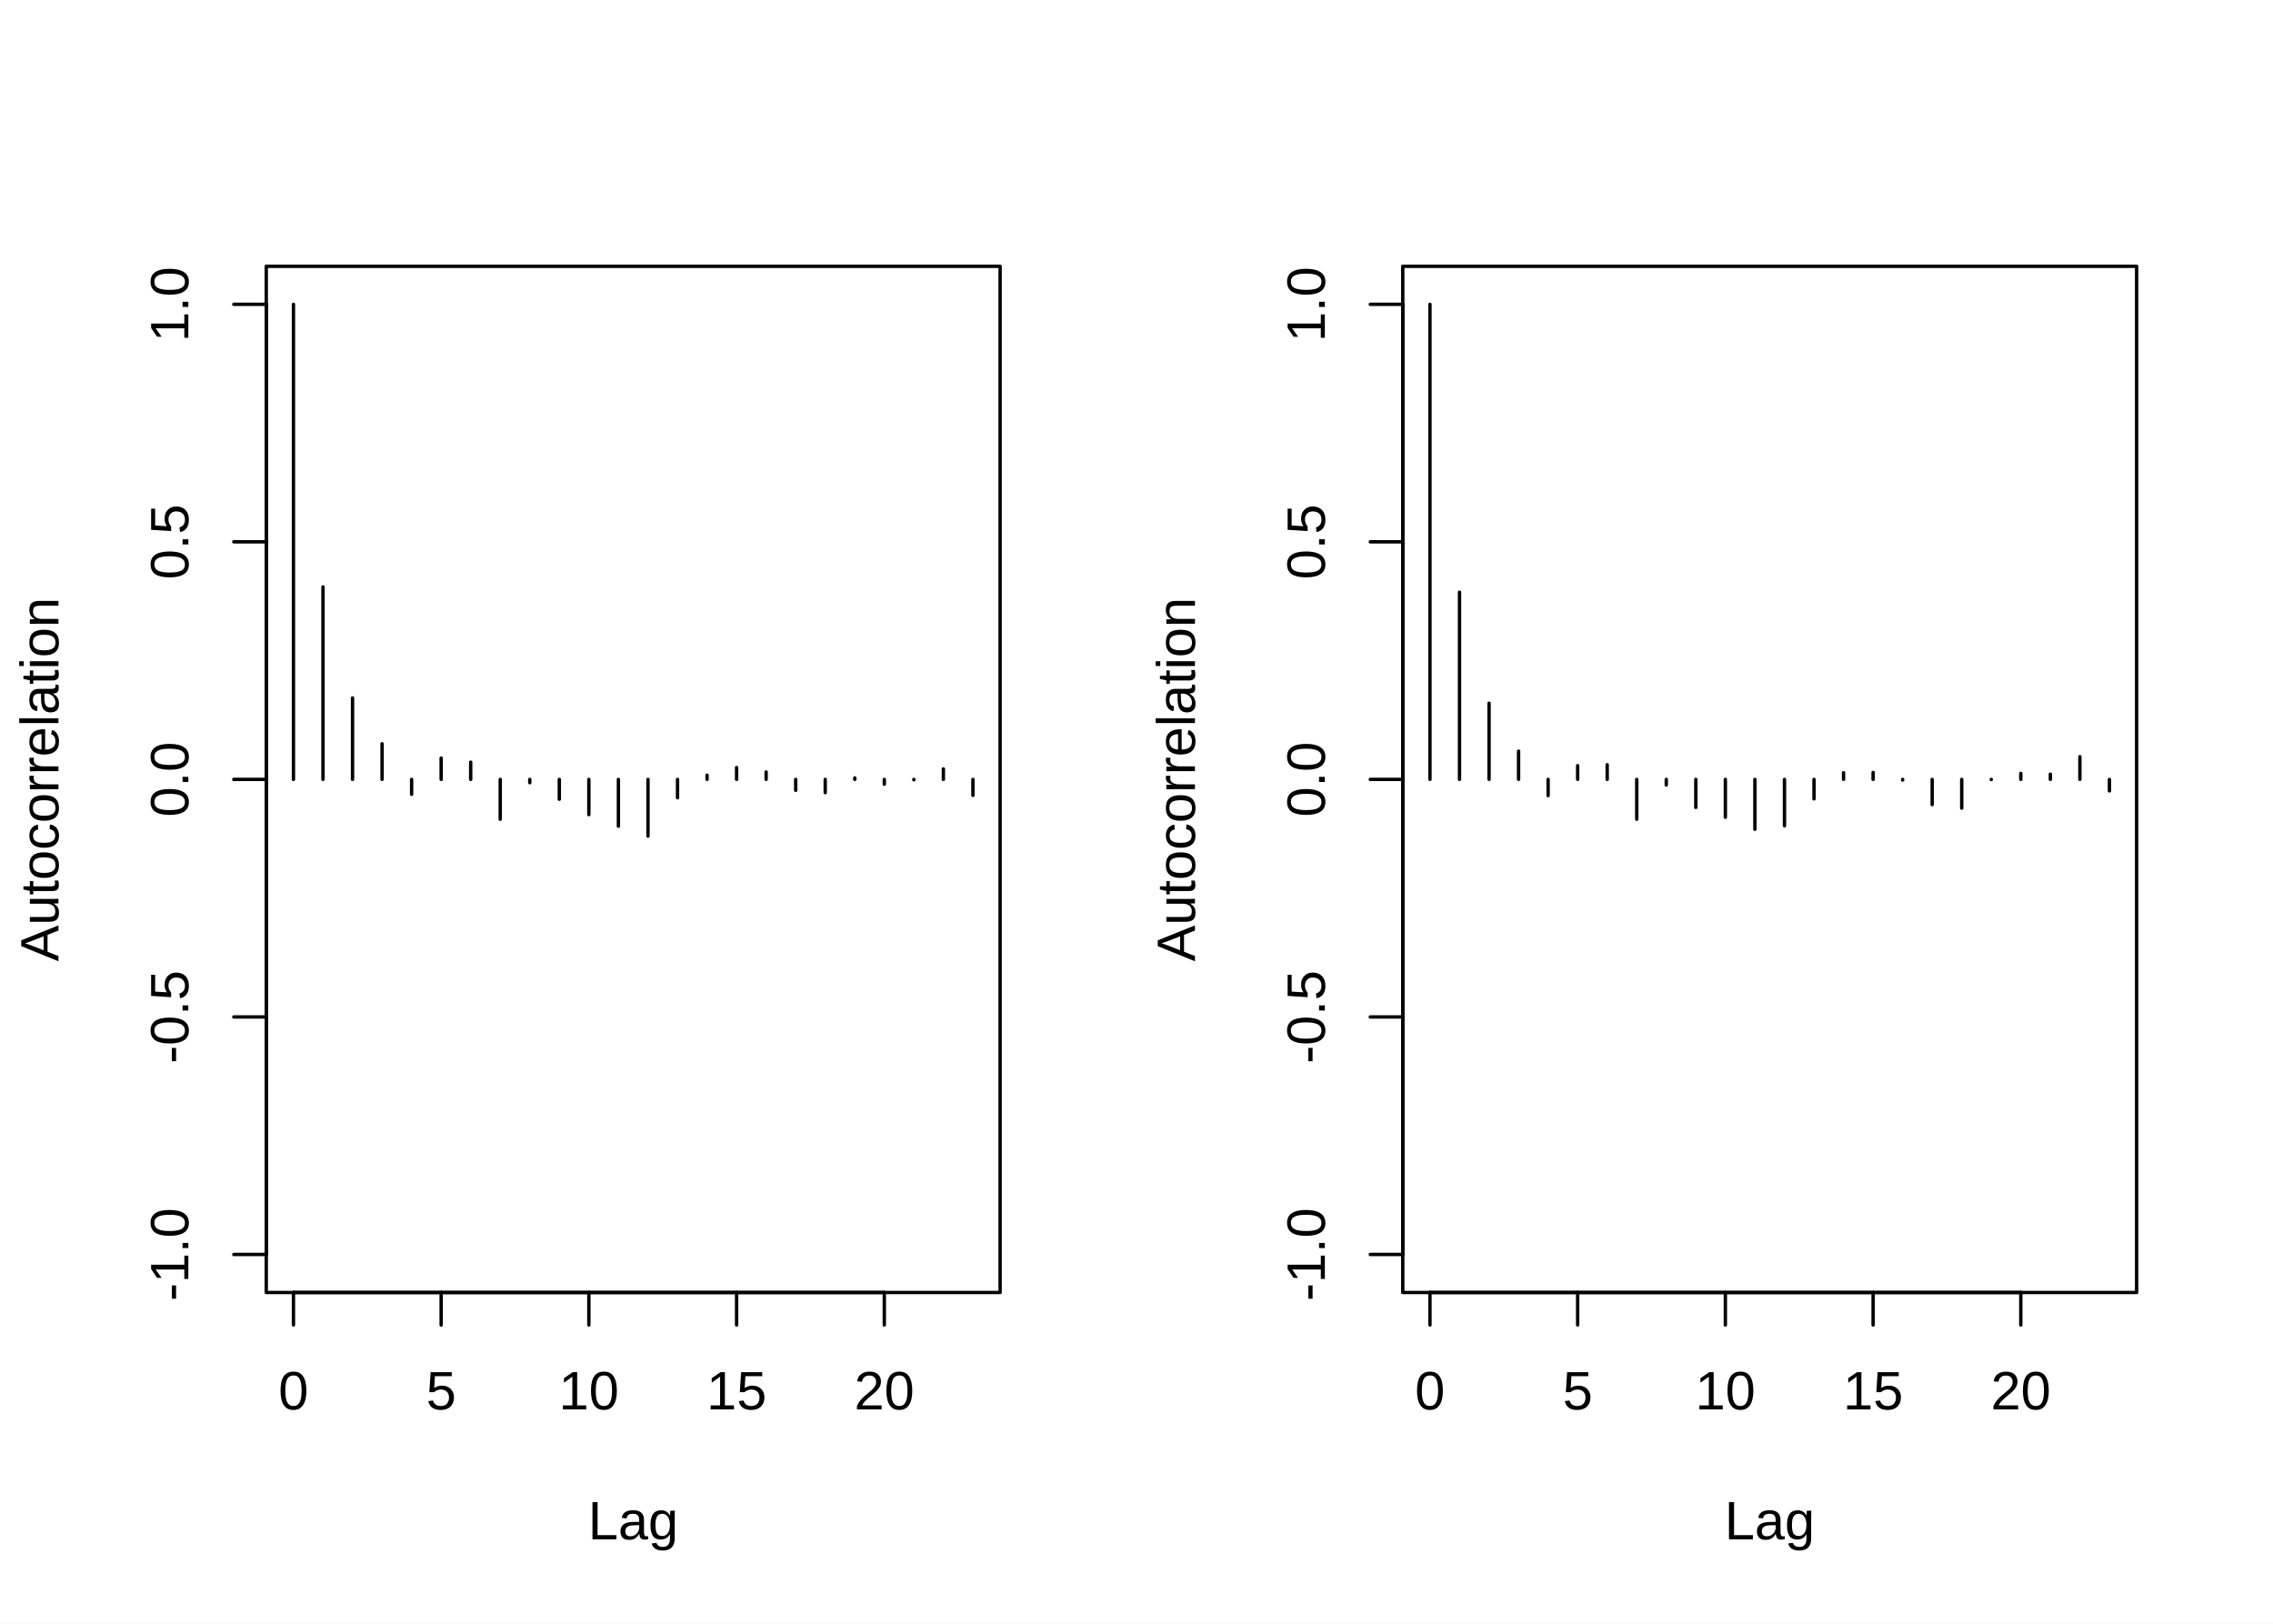
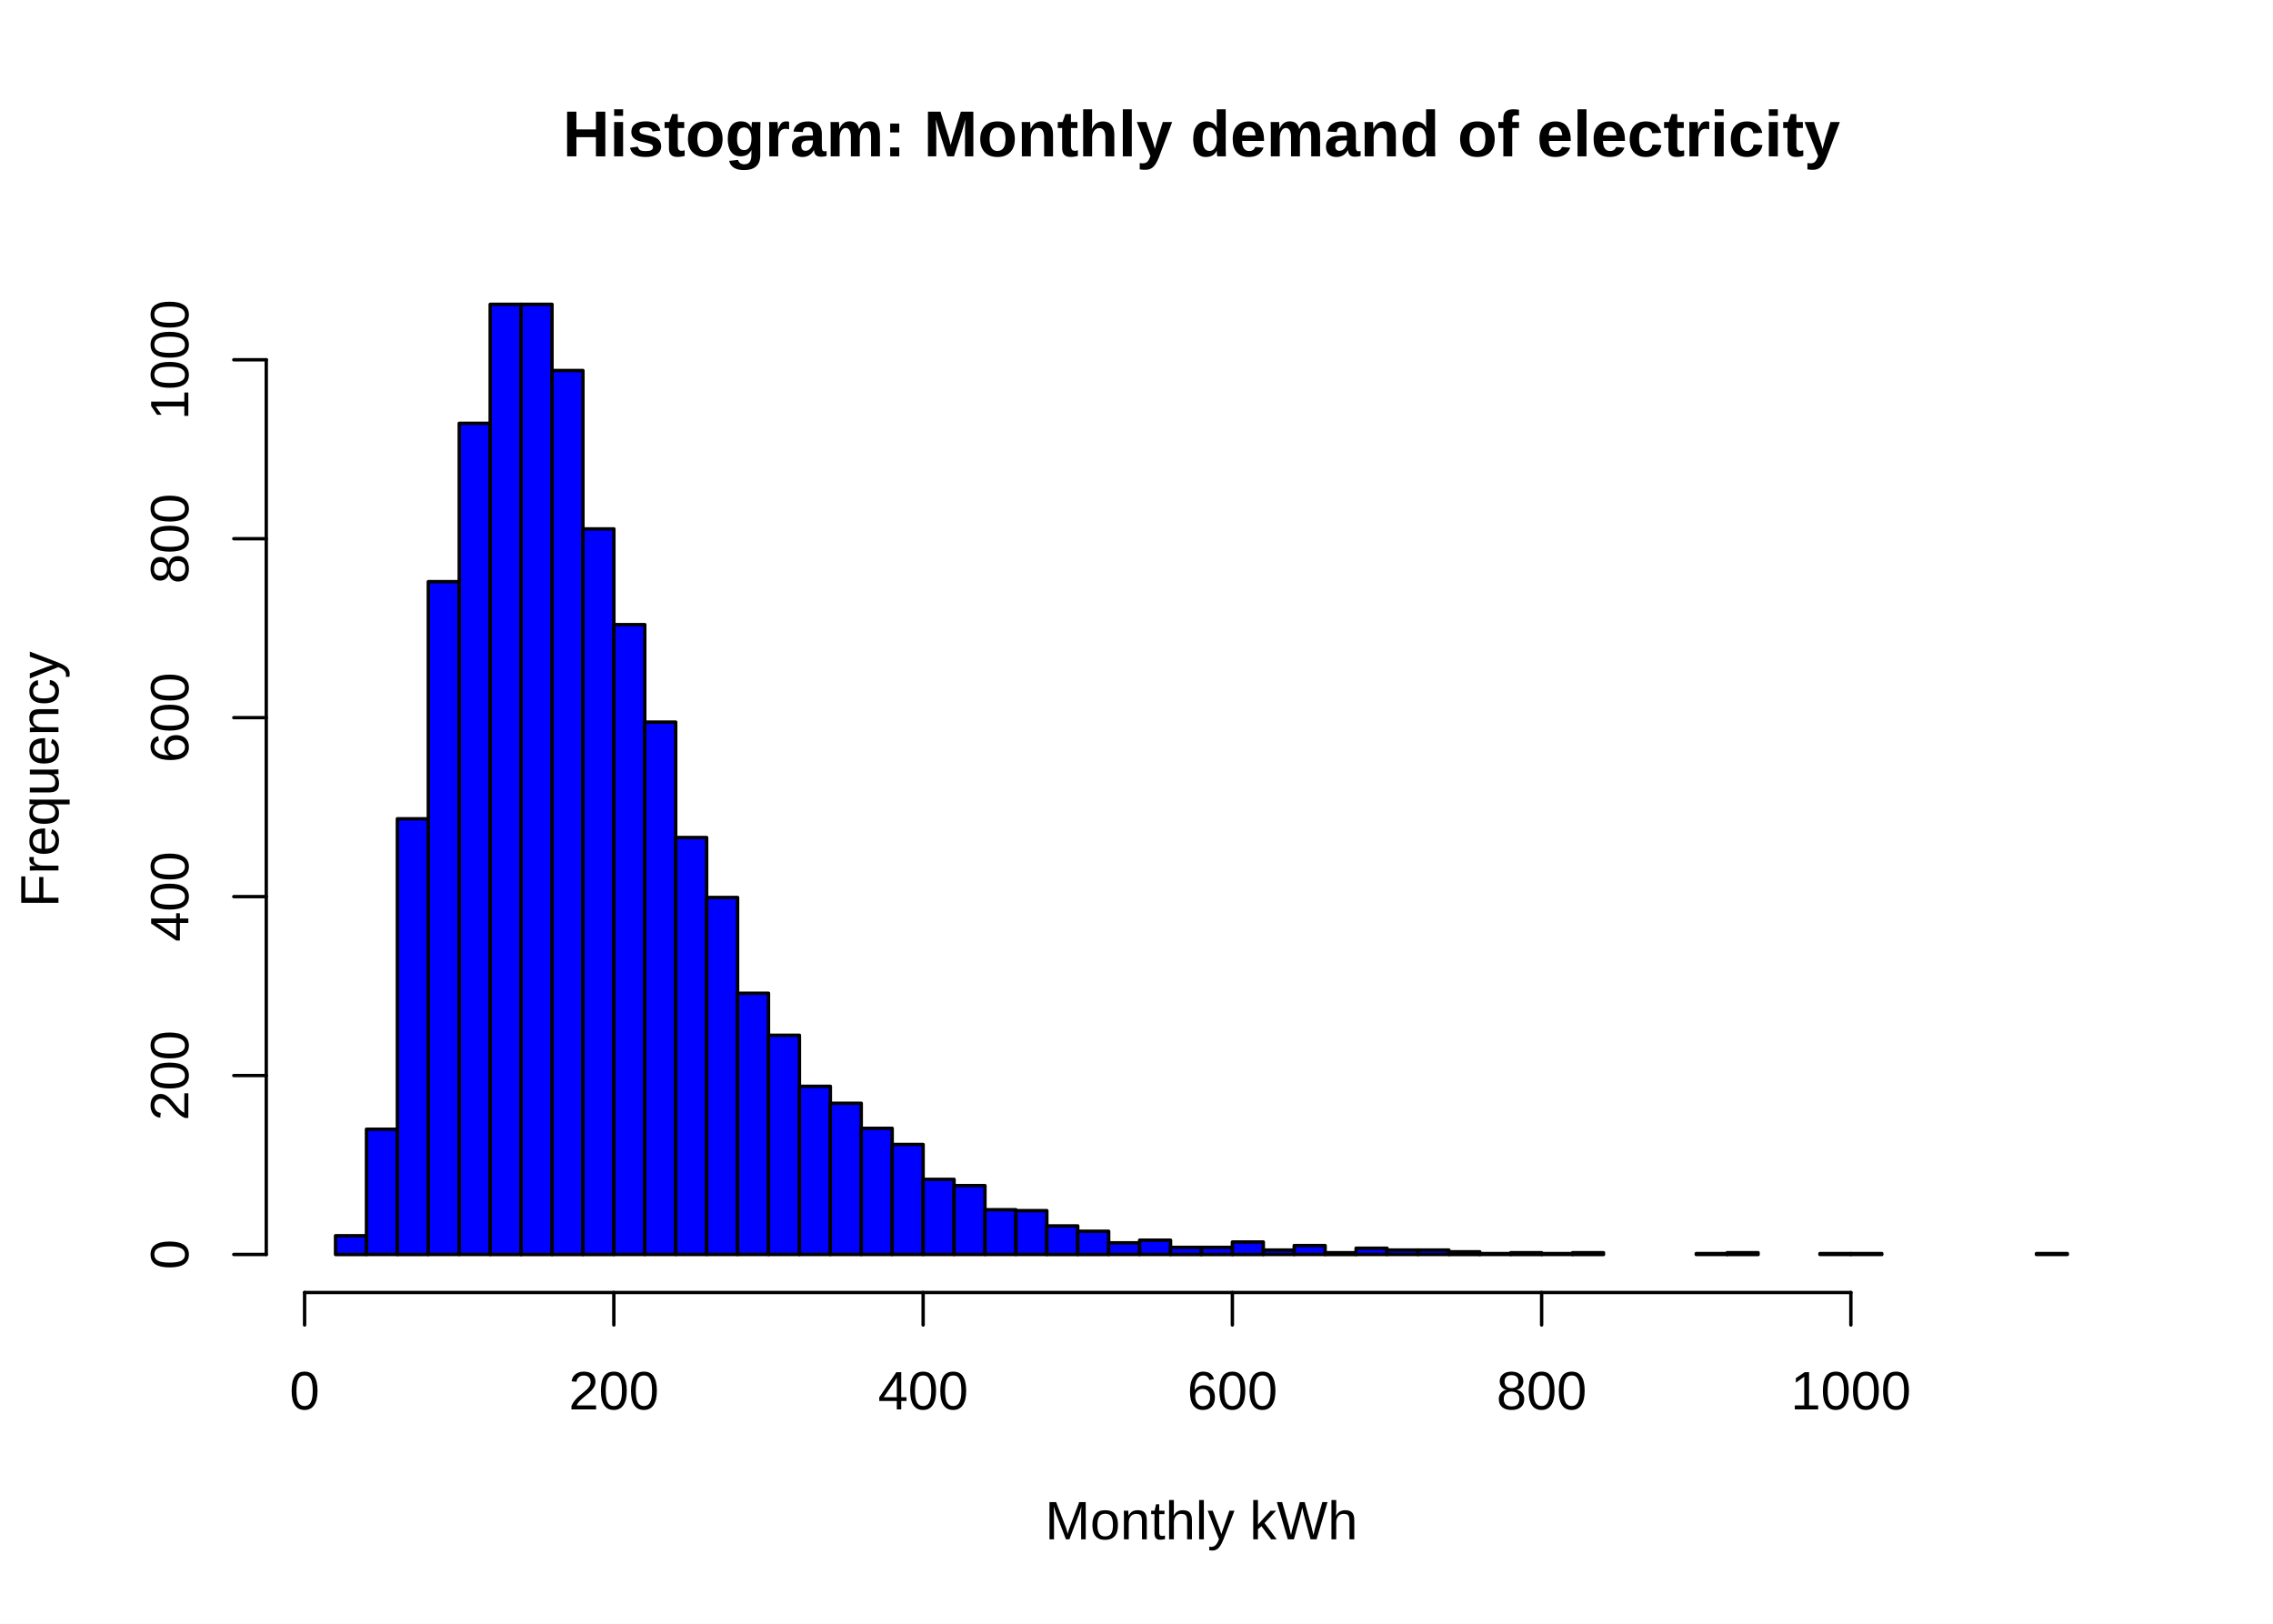
<svg xmlns="http://www.w3.org/2000/svg" class="svglite" width="504.00pt" height="360.00pt" viewBox="0 0 504.00 360.00">
  <defs>
    <style type="text/css">
    .svglite line, .svglite polyline, .svglite polygon, .svglite path, .svglite rect, .svglite circle {
      fill: none;
      stroke: #000000;
      stroke-linecap: round;
      stroke-linejoin: round;
      stroke-miterlimit: 10.00;
    }
    .svglite text {
      white-space: pre;
    }
  </style>
  </defs>
  <rect width="100%" height="100%" style="stroke: none; fill: #FFFFFF;" />
  <defs>
    <clipPath id="cpMC4wMHw1MDQuMDB8MC4wMHwzNjAuMDA=">
      <rect x="0.00" y="0.00" width="504.00" height="360.00" />
    </clipPath>
  </defs>
  <g clip-path="url(#cpMC4wMHw1MDQuMDB8MC4wMHwzNjAuMDA=)">
- </g>
+     <text x="266.40" y="34.67" text-anchor="middle" style="font-size: 14.40px; font-weight: bold; font-family: &quot;Arial&quot;;" textLength="283.10px" lengthAdjust="spacingAndGlyphs">Histogram: Monthly demand of electricity</text>
+     <text x="266.40" y="341.28" text-anchor="middle" style="font-size: 12.00px; font-family: &quot;Arial&quot;;" textLength="69.36px" lengthAdjust="spacingAndGlyphs">Monthly kWh</text>
+     <text transform="translate(12.96,172.80) rotate(-90)" text-anchor="middle" style="font-size: 12.00px; font-family: &quot;Arial&quot;;" textLength="56.71px" lengthAdjust="spacingAndGlyphs">Frequency</text>
+     <line x1="67.54" y1="286.56" x2="410.40" y2="286.56" style="stroke-width: 0.75;" />
+     <line x1="67.54" y1="286.56" x2="67.54" y2="293.76" style="stroke-width: 0.75;" />
+     <line x1="136.11" y1="286.56" x2="136.11" y2="293.76" style="stroke-width: 0.75;" />
+     <line x1="204.69" y1="286.56" x2="204.69" y2="293.76" style="stroke-width: 0.75;" />
+     <line x1="273.26" y1="286.56" x2="273.26" y2="293.76" style="stroke-width: 0.75;" />
+     <line x1="341.83" y1="286.56" x2="341.83" y2="293.76" style="stroke-width: 0.75;" />
+     <line x1="410.40" y1="286.56" x2="410.40" y2="293.76" style="stroke-width: 0.75;" />
+     <text x="67.54" y="312.48" text-anchor="middle" style="font-size: 12.00px; font-family: &quot;Arial&quot;;" textLength="6.67px" lengthAdjust="spacingAndGlyphs">0</text>
+     <text x="136.11" y="312.48" text-anchor="middle" style="font-size: 12.00px; font-family: &quot;Arial&quot;;" textLength="20.02px" lengthAdjust="spacingAndGlyphs">200</text>
+     <text x="204.69" y="312.48" text-anchor="middle" style="font-size: 12.00px; font-family: &quot;Arial&quot;;" textLength="20.02px" lengthAdjust="spacingAndGlyphs">400</text>
+     <text x="273.26" y="312.48" text-anchor="middle" style="font-size: 12.00px; font-family: &quot;Arial&quot;;" textLength="20.02px" lengthAdjust="spacingAndGlyphs">600</text>
+     <text x="341.83" y="312.48" text-anchor="middle" style="font-size: 12.00px; font-family: &quot;Arial&quot;;" textLength="20.02px" lengthAdjust="spacingAndGlyphs">800</text>
+     <text x="410.40" y="312.48" text-anchor="middle" style="font-size: 12.00px; font-family: &quot;Arial&quot;;" textLength="26.70px" lengthAdjust="spacingAndGlyphs">1000</text>
+     <line x1="59.04" y1="278.13" x2="59.04" y2="79.77" style="stroke-width: 0.75;" />
+     <line x1="59.04" y1="278.13" x2="51.84" y2="278.13" style="stroke-width: 0.75;" />
+     <line x1="59.04" y1="238.46" x2="51.84" y2="238.46" style="stroke-width: 0.75;" />
+     <line x1="59.04" y1="198.79" x2="51.84" y2="198.79" style="stroke-width: 0.75;" />
+     <line x1="59.04" y1="159.11" x2="51.84" y2="159.11" style="stroke-width: 0.75;" />
+     <line x1="59.04" y1="119.44" x2="51.84" y2="119.44" style="stroke-width: 0.75;" />
+     <line x1="59.04" y1="79.77" x2="51.84" y2="79.77" style="stroke-width: 0.75;" />
+     <text transform="translate(41.76,278.13) rotate(-90)" text-anchor="middle" style="font-size: 12.00px; font-family: &quot;Arial&quot;;" textLength="6.67px" lengthAdjust="spacingAndGlyphs">0</text>
+     <text transform="translate(41.76,238.46) rotate(-90)" text-anchor="middle" style="font-size: 12.00px; font-family: &quot;Arial&quot;;" textLength="20.02px" lengthAdjust="spacingAndGlyphs">200</text>
+     <text transform="translate(41.76,198.79) rotate(-90)" text-anchor="middle" style="font-size: 12.00px; font-family: &quot;Arial&quot;;" textLength="20.02px" lengthAdjust="spacingAndGlyphs">400</text>
+     <text transform="translate(41.76,159.11) rotate(-90)" text-anchor="middle" style="font-size: 12.00px; font-family: &quot;Arial&quot;;" textLength="20.02px" lengthAdjust="spacingAndGlyphs">600</text>
+     <text transform="translate(41.76,119.44) rotate(-90)" text-anchor="middle" style="font-size: 12.00px; font-family: &quot;Arial&quot;;" textLength="20.02px" lengthAdjust="spacingAndGlyphs">800</text>
+     <text transform="translate(41.76,79.77) rotate(-90)" text-anchor="middle" style="font-size: 12.00px; font-family: &quot;Arial&quot;;" textLength="26.70px" lengthAdjust="spacingAndGlyphs">1000</text>
+   </g>
  <defs>
-     <clipPath id="cpNTkuMDR8MjIxLjc2fDU5LjA0fDI4Ni41Ng==">
-       <rect x="59.04" y="59.04" width="162.72" height="227.52" />
+     <clipPath id="cpNTkuMDR8NDczLjc2fDU5LjA0fDI4Ni41Ng==">
+       <rect x="59.04" y="59.04" width="414.72" height="227.52" />
    </clipPath>
  </defs>
-   <g clip-path="url(#cpNTkuMDR8MjIxLjc2fDU5LjA0fDI4Ni41Ng==)">
-     <line x1="65.07" y1="172.80" x2="65.07" y2="67.47" style="stroke-width: 0.75;" />
-     <line x1="71.62" y1="172.80" x2="71.62" y2="130.12" style="stroke-width: 0.75;" />
-     <line x1="78.17" y1="172.80" x2="78.17" y2="154.74" style="stroke-width: 0.75;" />
-     <line x1="84.72" y1="172.80" x2="84.72" y2="164.89" style="stroke-width: 0.75;" />
-     <line x1="91.27" y1="172.80" x2="91.27" y2="176.11" style="stroke-width: 0.75;" />
-     <line x1="97.82" y1="172.80" x2="97.82" y2="168.07" style="stroke-width: 0.75;" />
-     <line x1="104.37" y1="172.80" x2="104.37" y2="168.98" style="stroke-width: 0.75;" />
-     <line x1="110.92" y1="172.80" x2="110.92" y2="181.64" style="stroke-width: 0.75;" />
-     <line x1="117.47" y1="172.80" x2="117.47" y2="173.54" style="stroke-width: 0.75;" />
-     <line x1="124.02" y1="172.80" x2="124.02" y2="177.20" style="stroke-width: 0.75;" />
-     <line x1="130.57" y1="172.80" x2="130.57" y2="180.61" style="stroke-width: 0.75;" />
-     <line x1="137.12" y1="172.80" x2="137.12" y2="183.18" style="stroke-width: 0.75;" />
-     <line x1="143.68" y1="172.80" x2="143.68" y2="185.38" style="stroke-width: 0.75;" />
-     <line x1="150.23" y1="172.80" x2="150.23" y2="176.87" style="stroke-width: 0.75;" />
-     <line x1="156.78" y1="172.80" x2="156.78" y2="171.86" style="stroke-width: 0.75;" />
-     <line x1="163.33" y1="172.80" x2="163.33" y2="170.17" style="stroke-width: 0.75;" />
-     <line x1="169.88" y1="172.80" x2="169.88" y2="171.16" style="stroke-width: 0.75;" />
-     <line x1="176.43" y1="172.80" x2="176.43" y2="175.23" style="stroke-width: 0.75;" />
-     <line x1="182.98" y1="172.80" x2="182.98" y2="175.74" style="stroke-width: 0.75;" />
-     <line x1="189.53" y1="172.80" x2="189.53" y2="172.47" style="stroke-width: 0.75;" />
-     <line x1="196.08" y1="172.80" x2="196.08" y2="173.87" style="stroke-width: 0.75;" />
-     <line x1="202.63" y1="172.80" x2="202.63" y2="172.89" style="stroke-width: 0.75;" />
-     <line x1="209.18" y1="172.80" x2="209.18" y2="170.47" style="stroke-width: 0.75;" />
-     <line x1="215.73" y1="172.80" x2="215.73" y2="176.35" style="stroke-width: 0.75;" />
-   </g>
-   <g clip-path="url(#cpMC4wMHw1MDQuMDB8MC4wMHwzNjAuMDA=)">
-     <line x1="65.07" y1="286.56" x2="196.08" y2="286.56" style="stroke-width: 0.75;" />
-     <line x1="65.07" y1="286.56" x2="65.07" y2="293.76" style="stroke-width: 0.75;" />
-     <line x1="97.82" y1="286.56" x2="97.82" y2="293.76" style="stroke-width: 0.75;" />
-     <line x1="130.57" y1="286.56" x2="130.57" y2="293.76" style="stroke-width: 0.75;" />
-     <line x1="163.33" y1="286.56" x2="163.33" y2="293.76" style="stroke-width: 0.75;" />
-     <line x1="196.08" y1="286.56" x2="196.08" y2="293.76" style="stroke-width: 0.75;" />
-     <text x="65.07" y="312.48" text-anchor="middle" style="font-size: 12.00px; font-family: &quot;Arial&quot;;" textLength="6.67px" lengthAdjust="spacingAndGlyphs">0</text>
-     <text x="97.82" y="312.48" text-anchor="middle" style="font-size: 12.00px; font-family: &quot;Arial&quot;;" textLength="6.67px" lengthAdjust="spacingAndGlyphs">5</text>
-     <text x="130.57" y="312.48" text-anchor="middle" style="font-size: 12.00px; font-family: &quot;Arial&quot;;" textLength="13.35px" lengthAdjust="spacingAndGlyphs">10</text>
-     <text x="163.33" y="312.48" text-anchor="middle" style="font-size: 12.00px; font-family: &quot;Arial&quot;;" textLength="13.35px" lengthAdjust="spacingAndGlyphs">15</text>
-     <text x="196.08" y="312.48" text-anchor="middle" style="font-size: 12.00px; font-family: &quot;Arial&quot;;" textLength="13.35px" lengthAdjust="spacingAndGlyphs">20</text>
-     <line x1="59.04" y1="278.13" x2="59.04" y2="67.47" style="stroke-width: 0.75;" />
-     <line x1="59.04" y1="278.13" x2="51.84" y2="278.13" style="stroke-width: 0.75;" />
-     <line x1="59.04" y1="225.47" x2="51.84" y2="225.47" style="stroke-width: 0.75;" />
-     <line x1="59.04" y1="172.80" x2="51.84" y2="172.80" style="stroke-width: 0.75;" />
-     <line x1="59.04" y1="120.13" x2="51.84" y2="120.13" style="stroke-width: 0.75;" />
-     <line x1="59.04" y1="67.47" x2="51.84" y2="67.47" style="stroke-width: 0.75;" />
-     <text transform="translate(41.76,278.13) rotate(-90)" text-anchor="middle" style="font-size: 12.00px; font-family: &quot;Arial&quot;;" textLength="20.68px" lengthAdjust="spacingAndGlyphs">-1.0</text>
-     <text transform="translate(41.76,225.47) rotate(-90)" text-anchor="middle" style="font-size: 12.00px; font-family: &quot;Arial&quot;;" textLength="20.68px" lengthAdjust="spacingAndGlyphs">-0.5</text>
-     <text transform="translate(41.76,172.80) rotate(-90)" text-anchor="middle" style="font-size: 12.00px; font-family: &quot;Arial&quot;;" textLength="16.68px" lengthAdjust="spacingAndGlyphs">0.0</text>
-     <text transform="translate(41.76,120.13) rotate(-90)" text-anchor="middle" style="font-size: 12.00px; font-family: &quot;Arial&quot;;" textLength="16.68px" lengthAdjust="spacingAndGlyphs">0.5</text>
-     <text transform="translate(41.76,67.47) rotate(-90)" text-anchor="middle" style="font-size: 12.00px; font-family: &quot;Arial&quot;;" textLength="16.68px" lengthAdjust="spacingAndGlyphs">1.0</text>
-     <polygon points="59.04,286.56 221.76,286.56 221.76,59.04 59.04,59.04 " style="stroke-width: 0.75;" />
-   </g>
-   <defs>
-     <clipPath id="cpMC4wMHwyNTIuMDB8MC4wMHwzNjAuMDA=">
-       <rect x="0.00" y="0.00" width="252.00" height="360.00" />
-     </clipPath>
-   </defs>
-   <g clip-path="url(#cpMC4wMHwyNTIuMDB8MC4wMHwzNjAuMDA=)">
-     <text x="140.40" y="341.28" text-anchor="middle" style="font-size: 12.00px; font-family: &quot;Arial&quot;;" textLength="20.02px" lengthAdjust="spacingAndGlyphs">Lag</text>
-     <text transform="translate(12.96,172.80) rotate(-90)" text-anchor="middle" style="font-size: 12.00px; font-family: &quot;Arial&quot;;" textLength="80.72px" lengthAdjust="spacingAndGlyphs">Autocorrelation</text>
-   </g>
-   <defs>
-     <clipPath id="cpMzExLjA0fDQ3My43Nnw1OS4wNHwyODYuNTY=">
-       <rect x="311.04" y="59.04" width="162.72" height="227.52" />
-     </clipPath>
-   </defs>
-   <g clip-path="url(#cpMzExLjA0fDQ3My43Nnw1OS4wNHwyODYuNTY=)">
-     <line x1="317.07" y1="172.80" x2="317.07" y2="67.47" style="stroke-width: 0.75;" />
-     <line x1="323.62" y1="172.80" x2="323.62" y2="131.30" style="stroke-width: 0.75;" />
-     <line x1="330.17" y1="172.80" x2="330.17" y2="155.91" style="stroke-width: 0.75;" />
-     <line x1="336.72" y1="172.80" x2="336.72" y2="166.54" style="stroke-width: 0.75;" />
-     <line x1="343.27" y1="172.80" x2="343.27" y2="176.40" style="stroke-width: 0.75;" />
-     <line x1="349.82" y1="172.80" x2="349.82" y2="169.75" style="stroke-width: 0.75;" />
-     <line x1="356.37" y1="172.80" x2="356.37" y2="169.55" style="stroke-width: 0.75;" />
-     <line x1="362.92" y1="172.80" x2="362.92" y2="181.64" style="stroke-width: 0.75;" />
-     <line x1="369.47" y1="172.80" x2="369.47" y2="174.04" style="stroke-width: 0.75;" />
-     <line x1="376.02" y1="172.80" x2="376.02" y2="179.02" style="stroke-width: 0.75;" />
-     <line x1="382.57" y1="172.80" x2="382.57" y2="181.19" style="stroke-width: 0.75;" />
-     <line x1="389.12" y1="172.80" x2="389.12" y2="183.87" style="stroke-width: 0.75;" />
-     <line x1="395.68" y1="172.80" x2="395.68" y2="183.09" style="stroke-width: 0.75;" />
-     <line x1="402.23" y1="172.80" x2="402.23" y2="177.12" style="stroke-width: 0.75;" />
-     <line x1="408.78" y1="172.80" x2="408.78" y2="171.31" style="stroke-width: 0.75;" />
-     <line x1="415.33" y1="172.80" x2="415.33" y2="171.26" style="stroke-width: 0.75;" />
-     <line x1="421.88" y1="172.80" x2="421.88" y2="172.94" style="stroke-width: 0.75;" />
-     <line x1="428.43" y1="172.80" x2="428.43" y2="178.39" style="stroke-width: 0.75;" />
-     <line x1="434.98" y1="172.80" x2="434.98" y2="179.18" style="stroke-width: 0.75;" />
-     <line x1="441.53" y1="172.80" x2="441.53" y2="172.83" style="stroke-width: 0.75;" />
-     <line x1="448.08" y1="172.80" x2="448.08" y2="171.46" style="stroke-width: 0.75;" />
-     <line x1="454.63" y1="172.80" x2="454.63" y2="171.63" style="stroke-width: 0.75;" />
-     <line x1="461.18" y1="172.80" x2="461.18" y2="167.76" style="stroke-width: 0.75;" />
-     <line x1="467.73" y1="172.80" x2="467.73" y2="175.35" style="stroke-width: 0.75;" />
-   </g>
-   <g clip-path="url(#cpMC4wMHw1MDQuMDB8MC4wMHwzNjAuMDA=)">
-     <line x1="317.07" y1="286.56" x2="448.08" y2="286.56" style="stroke-width: 0.75;" />
-     <line x1="317.07" y1="286.56" x2="317.07" y2="293.76" style="stroke-width: 0.75;" />
-     <line x1="349.82" y1="286.56" x2="349.82" y2="293.76" style="stroke-width: 0.75;" />
-     <line x1="382.57" y1="286.56" x2="382.57" y2="293.76" style="stroke-width: 0.75;" />
-     <line x1="415.33" y1="286.56" x2="415.33" y2="293.76" style="stroke-width: 0.75;" />
-     <line x1="448.08" y1="286.56" x2="448.08" y2="293.76" style="stroke-width: 0.75;" />
-     <text x="317.07" y="312.48" text-anchor="middle" style="font-size: 12.00px; font-family: &quot;Arial&quot;;" textLength="6.67px" lengthAdjust="spacingAndGlyphs">0</text>
-     <text x="349.82" y="312.48" text-anchor="middle" style="font-size: 12.00px; font-family: &quot;Arial&quot;;" textLength="6.67px" lengthAdjust="spacingAndGlyphs">5</text>
-     <text x="382.57" y="312.48" text-anchor="middle" style="font-size: 12.00px; font-family: &quot;Arial&quot;;" textLength="13.35px" lengthAdjust="spacingAndGlyphs">10</text>
-     <text x="415.33" y="312.48" text-anchor="middle" style="font-size: 12.00px; font-family: &quot;Arial&quot;;" textLength="13.35px" lengthAdjust="spacingAndGlyphs">15</text>
-     <text x="448.08" y="312.48" text-anchor="middle" style="font-size: 12.00px; font-family: &quot;Arial&quot;;" textLength="13.35px" lengthAdjust="spacingAndGlyphs">20</text>
-     <line x1="311.04" y1="278.13" x2="311.04" y2="67.47" style="stroke-width: 0.75;" />
-     <line x1="311.04" y1="278.13" x2="303.84" y2="278.13" style="stroke-width: 0.75;" />
-     <line x1="311.04" y1="225.47" x2="303.84" y2="225.47" style="stroke-width: 0.75;" />
-     <line x1="311.04" y1="172.80" x2="303.84" y2="172.80" style="stroke-width: 0.75;" />
-     <line x1="311.04" y1="120.13" x2="303.84" y2="120.13" style="stroke-width: 0.75;" />
-     <line x1="311.04" y1="67.47" x2="303.84" y2="67.47" style="stroke-width: 0.75;" />
-     <text transform="translate(293.76,278.13) rotate(-90)" text-anchor="middle" style="font-size: 12.00px; font-family: &quot;Arial&quot;;" textLength="20.68px" lengthAdjust="spacingAndGlyphs">-1.0</text>
-     <text transform="translate(293.76,225.47) rotate(-90)" text-anchor="middle" style="font-size: 12.00px; font-family: &quot;Arial&quot;;" textLength="20.68px" lengthAdjust="spacingAndGlyphs">-0.5</text>
-     <text transform="translate(293.76,172.80) rotate(-90)" text-anchor="middle" style="font-size: 12.00px; font-family: &quot;Arial&quot;;" textLength="16.68px" lengthAdjust="spacingAndGlyphs">0.0</text>
-     <text transform="translate(293.76,120.13) rotate(-90)" text-anchor="middle" style="font-size: 12.00px; font-family: &quot;Arial&quot;;" textLength="16.68px" lengthAdjust="spacingAndGlyphs">0.5</text>
-     <text transform="translate(293.76,67.47) rotate(-90)" text-anchor="middle" style="font-size: 12.00px; font-family: &quot;Arial&quot;;" textLength="16.68px" lengthAdjust="spacingAndGlyphs">1.0</text>
-     <polygon points="311.04,286.56 473.76,286.56 473.76,59.04 311.04,59.04 " style="stroke-width: 0.75;" />
-   </g>
-   <defs>
-     <clipPath id="cpMjUyLjAwfDUwNC4wMHwwLjAwfDM2MC4wMA==">
-       <rect x="252.00" y="0.00" width="252.00" height="360.00" />
-     </clipPath>
-   </defs>
-   <g clip-path="url(#cpMjUyLjAwfDUwNC4wMHwwLjAwfDM2MC4wMA==)">
-     <text x="392.40" y="341.28" text-anchor="middle" style="font-size: 12.00px; font-family: &quot;Arial&quot;;" textLength="20.02px" lengthAdjust="spacingAndGlyphs">Lag</text>
-     <text transform="translate(264.96,172.80) rotate(-90)" text-anchor="middle" style="font-size: 12.00px; font-family: &quot;Arial&quot;;" textLength="80.72px" lengthAdjust="spacingAndGlyphs">Autocorrelation</text>
+   <g clip-path="url(#cpNTkuMDR8NDczLjc2fDU5LjA0fDI4Ni41Ng==)">
+     <rect x="74.40" y="273.97" width="6.86" height="4.17" style="stroke-width: 0.75; fill: #0000FF;" />
+     <rect x="81.26" y="250.36" width="6.86" height="27.77" style="stroke-width: 0.75; fill: #0000FF;" />
+     <rect x="88.11" y="181.53" width="6.86" height="96.61" style="stroke-width: 0.75; fill: #0000FF;" />
+     <rect x="94.97" y="128.96" width="6.86" height="149.17" style="stroke-width: 0.75; fill: #0000FF;" />
+     <rect x="101.83" y="93.85" width="6.86" height="184.28" style="stroke-width: 0.75; fill: #0000FF;" />
+     <rect x="108.69" y="67.47" width="6.86" height="210.67" style="stroke-width: 0.75; fill: #0000FF;" />
+     <rect x="115.54" y="67.47" width="6.86" height="210.67" style="stroke-width: 0.75; fill: #0000FF;" />
+     <rect x="122.40" y="82.15" width="6.86" height="195.99" style="stroke-width: 0.75; fill: #0000FF;" />
+     <rect x="129.26" y="117.26" width="6.86" height="160.88" style="stroke-width: 0.75; fill: #0000FF;" />
+     <rect x="136.11" y="138.48" width="6.86" height="139.65" style="stroke-width: 0.75; fill: #0000FF;" />
+     <rect x="142.97" y="160.10" width="6.86" height="118.03" style="stroke-width: 0.75; fill: #0000FF;" />
+     <rect x="149.83" y="185.69" width="6.86" height="92.44" style="stroke-width: 0.75; fill: #0000FF;" />
+     <rect x="156.69" y="198.98" width="6.86" height="79.15" style="stroke-width: 0.75; fill: #0000FF;" />
+     <rect x="163.54" y="220.21" width="6.86" height="57.92" style="stroke-width: 0.75; fill: #0000FF;" />
+     <rect x="170.40" y="229.53" width="6.86" height="48.60" style="stroke-width: 0.75; fill: #0000FF;" />
+     <rect x="177.26" y="240.84" width="6.86" height="37.29" style="stroke-width: 0.75; fill: #0000FF;" />
+     <rect x="184.11" y="244.61" width="6.86" height="33.52" style="stroke-width: 0.75; fill: #0000FF;" />
+     <rect x="190.97" y="250.16" width="6.86" height="27.97" style="stroke-width: 0.75; fill: #0000FF;" />
+     <rect x="197.83" y="253.73" width="6.86" height="24.40" style="stroke-width: 0.75; fill: #0000FF;" />
+     <rect x="204.69" y="261.47" width="6.86" height="16.66" style="stroke-width: 0.75; fill: #0000FF;" />
+     <rect x="211.54" y="262.86" width="6.86" height="15.27" style="stroke-width: 0.75; fill: #0000FF;" />
+     <rect x="218.40" y="268.21" width="6.86" height="9.92" style="stroke-width: 0.75; fill: #0000FF;" />
+     <rect x="225.26" y="268.41" width="6.86" height="9.72" style="stroke-width: 0.75; fill: #0000FF;" />
+     <rect x="232.11" y="271.79" width="6.86" height="6.35" style="stroke-width: 0.75; fill: #0000FF;" />
+     <rect x="238.97" y="272.98" width="6.86" height="5.16" style="stroke-width: 0.75; fill: #0000FF;" />
+     <rect x="245.83" y="275.55" width="6.86" height="2.58" style="stroke-width: 0.75; fill: #0000FF;" />
+     <rect x="252.69" y="274.96" width="6.86" height="3.17" style="stroke-width: 0.75; fill: #0000FF;" />
+     <rect x="259.54" y="276.55" width="6.86" height="1.59" style="stroke-width: 0.75; fill: #0000FF;" />
+     <rect x="266.40" y="276.55" width="6.86" height="1.59" style="stroke-width: 0.75; fill: #0000FF;" />
+     <rect x="273.26" y="275.36" width="6.86" height="2.78" style="stroke-width: 0.75; fill: #0000FF;" />
+     <rect x="280.11" y="277.14" width="6.86" height="0.99" style="stroke-width: 0.75; fill: #0000FF;" />
+     <rect x="286.97" y="276.15" width="6.86" height="1.98" style="stroke-width: 0.75; fill: #0000FF;" />
+     <rect x="293.83" y="277.74" width="6.86" height="0.40" style="stroke-width: 0.75; fill: #0000FF;" />
+     <rect x="300.69" y="276.74" width="6.86" height="1.39" style="stroke-width: 0.75; fill: #0000FF;" />
+     <rect x="307.54" y="277.14" width="6.86" height="0.99" style="stroke-width: 0.75; fill: #0000FF;" />
+     <rect x="314.40" y="277.14" width="6.86" height="0.99" style="stroke-width: 0.75; fill: #0000FF;" />
+     <rect x="321.26" y="277.54" width="6.86" height="0.60" style="stroke-width: 0.75; fill: #0000FF;" />
+     <rect x="328.11" y="277.93" width="6.86" height="0.20" style="stroke-width: 0.75; fill: #0000FF;" />
+     <rect x="334.97" y="277.74" width="6.86" height="0.40" style="stroke-width: 0.75; fill: #0000FF;" />
+     <rect x="341.83" y="277.93" width="6.86" height="0.20" style="stroke-width: 0.75; fill: #0000FF;" />
+     <rect x="348.69" y="277.74" width="6.86" height="0.40" style="stroke-width: 0.75; fill: #0000FF;" />
+     <rect x="355.54" y="278.13" width="6.86" height="0.00" style="stroke-width: 0.75; fill: #0000FF;" />
+     <rect x="362.40" y="278.13" width="6.86" height="0.00" style="stroke-width: 0.75; fill: #0000FF;" />
+     <rect x="369.26" y="278.13" width="6.86" height="0.00" style="stroke-width: 0.75; fill: #0000FF;" />
+     <rect x="376.11" y="277.93" width="6.86" height="0.20" style="stroke-width: 0.75; fill: #0000FF;" />
+     <rect x="382.97" y="277.74" width="6.86" height="0.40" style="stroke-width: 0.75; fill: #0000FF;" />
+     <rect x="389.83" y="278.13" width="6.86" height="0.00" style="stroke-width: 0.75; fill: #0000FF;" />
+     <rect x="396.69" y="278.13" width="6.86" height="0.00" style="stroke-width: 0.75; fill: #0000FF;" />
+     <rect x="403.54" y="277.93" width="6.86" height="0.20" style="stroke-width: 0.75; fill: #0000FF;" />
+     <rect x="410.40" y="277.93" width="6.86" height="0.20" style="stroke-width: 0.75; fill: #0000FF;" />
+     <rect x="417.26" y="278.13" width="6.86" height="0.00" style="stroke-width: 0.75; fill: #0000FF;" />
+     <rect x="424.11" y="278.13" width="6.86" height="0.00" style="stroke-width: 0.75; fill: #0000FF;" />
+     <rect x="430.97" y="278.13" width="6.86" height="0.00" style="stroke-width: 0.75; fill: #0000FF;" />
+     <rect x="437.83" y="278.13" width="6.86" height="0.00" style="stroke-width: 0.75; fill: #0000FF;" />
+     <rect x="444.69" y="278.13" width="6.86" height="0.00" style="stroke-width: 0.75; fill: #0000FF;" />
+     <rect x="451.54" y="277.93" width="6.86" height="0.20" style="stroke-width: 0.75; fill: #0000FF;" />
  </g>
</svg>
